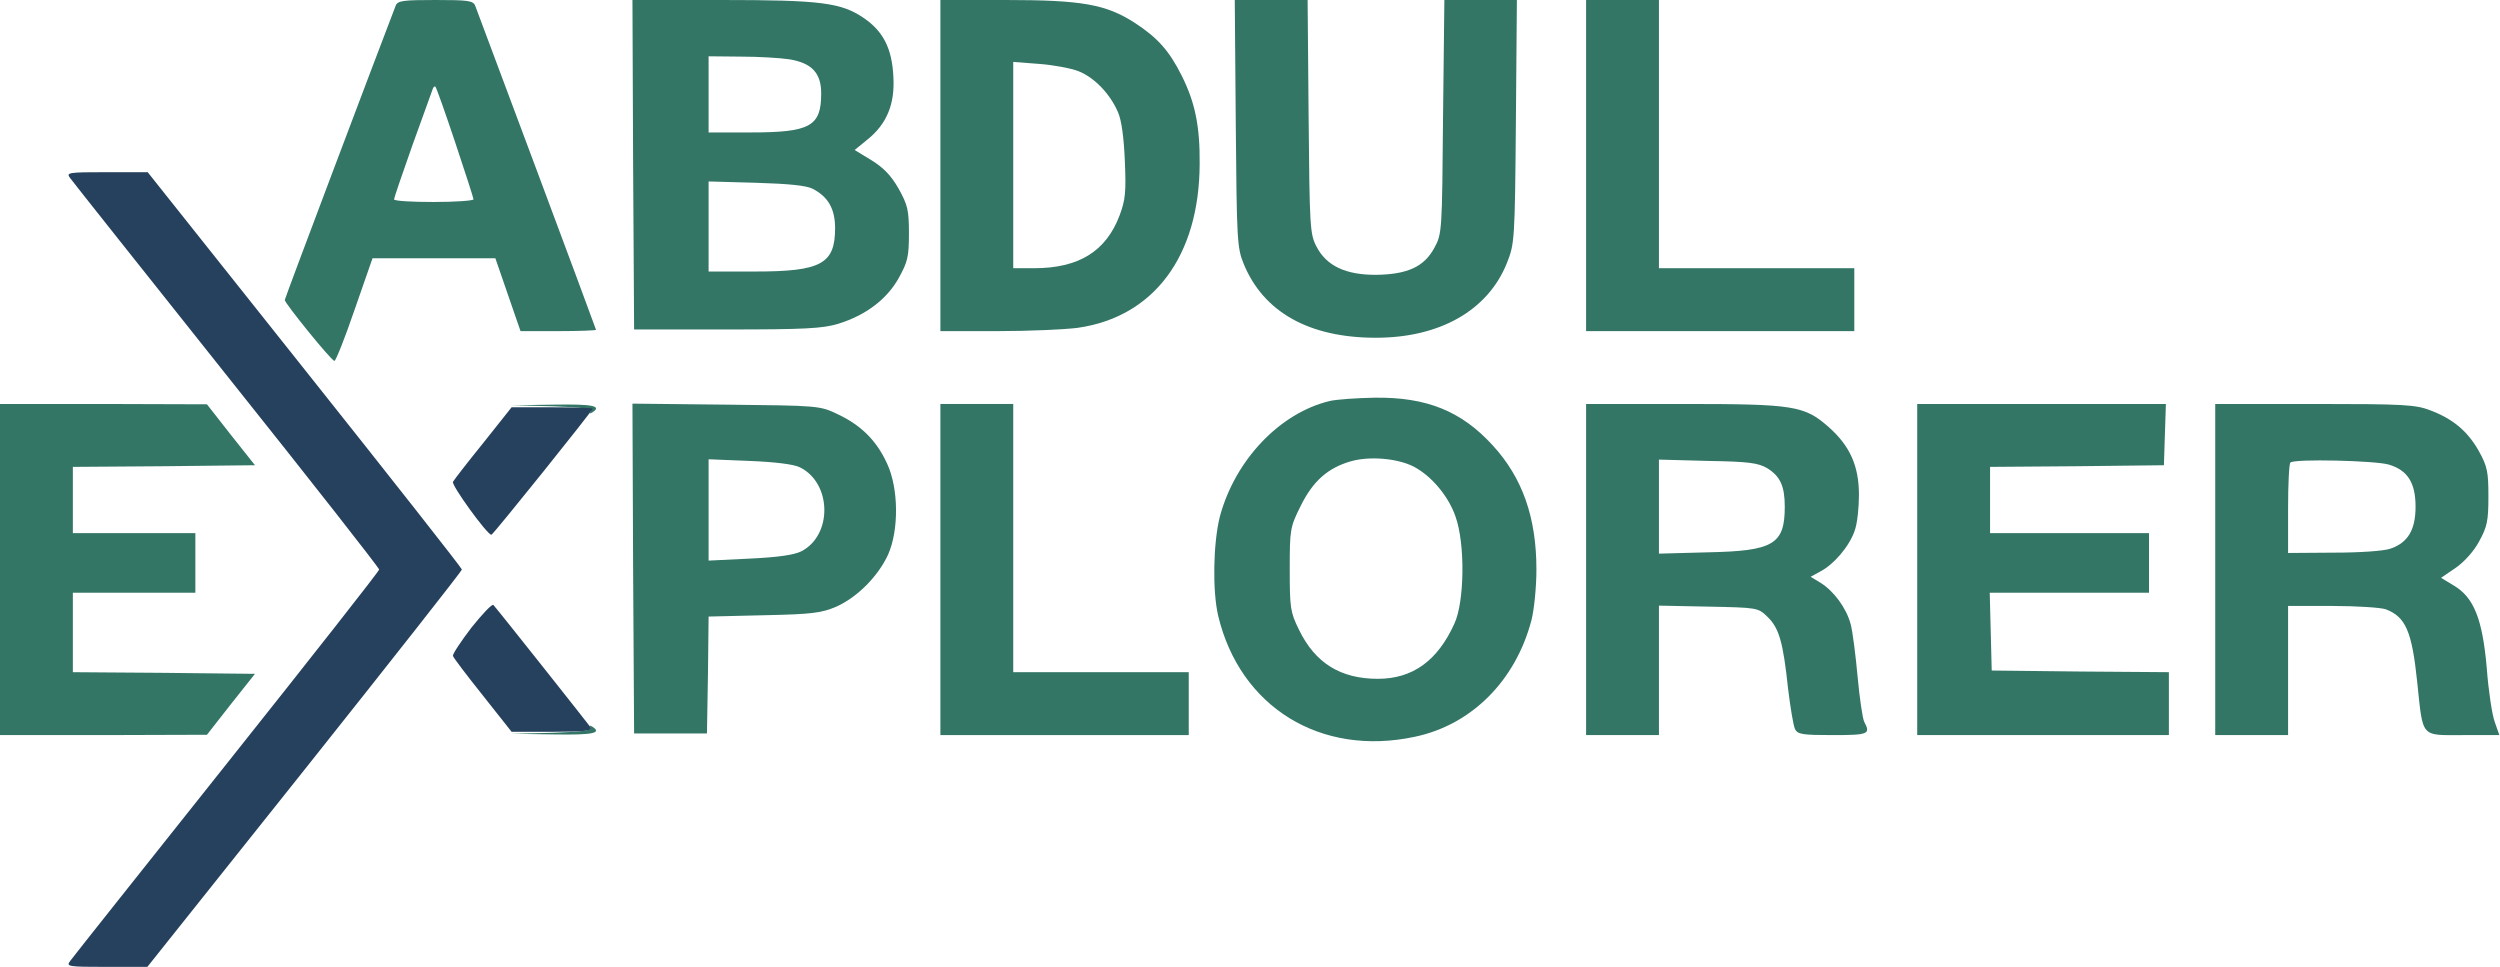
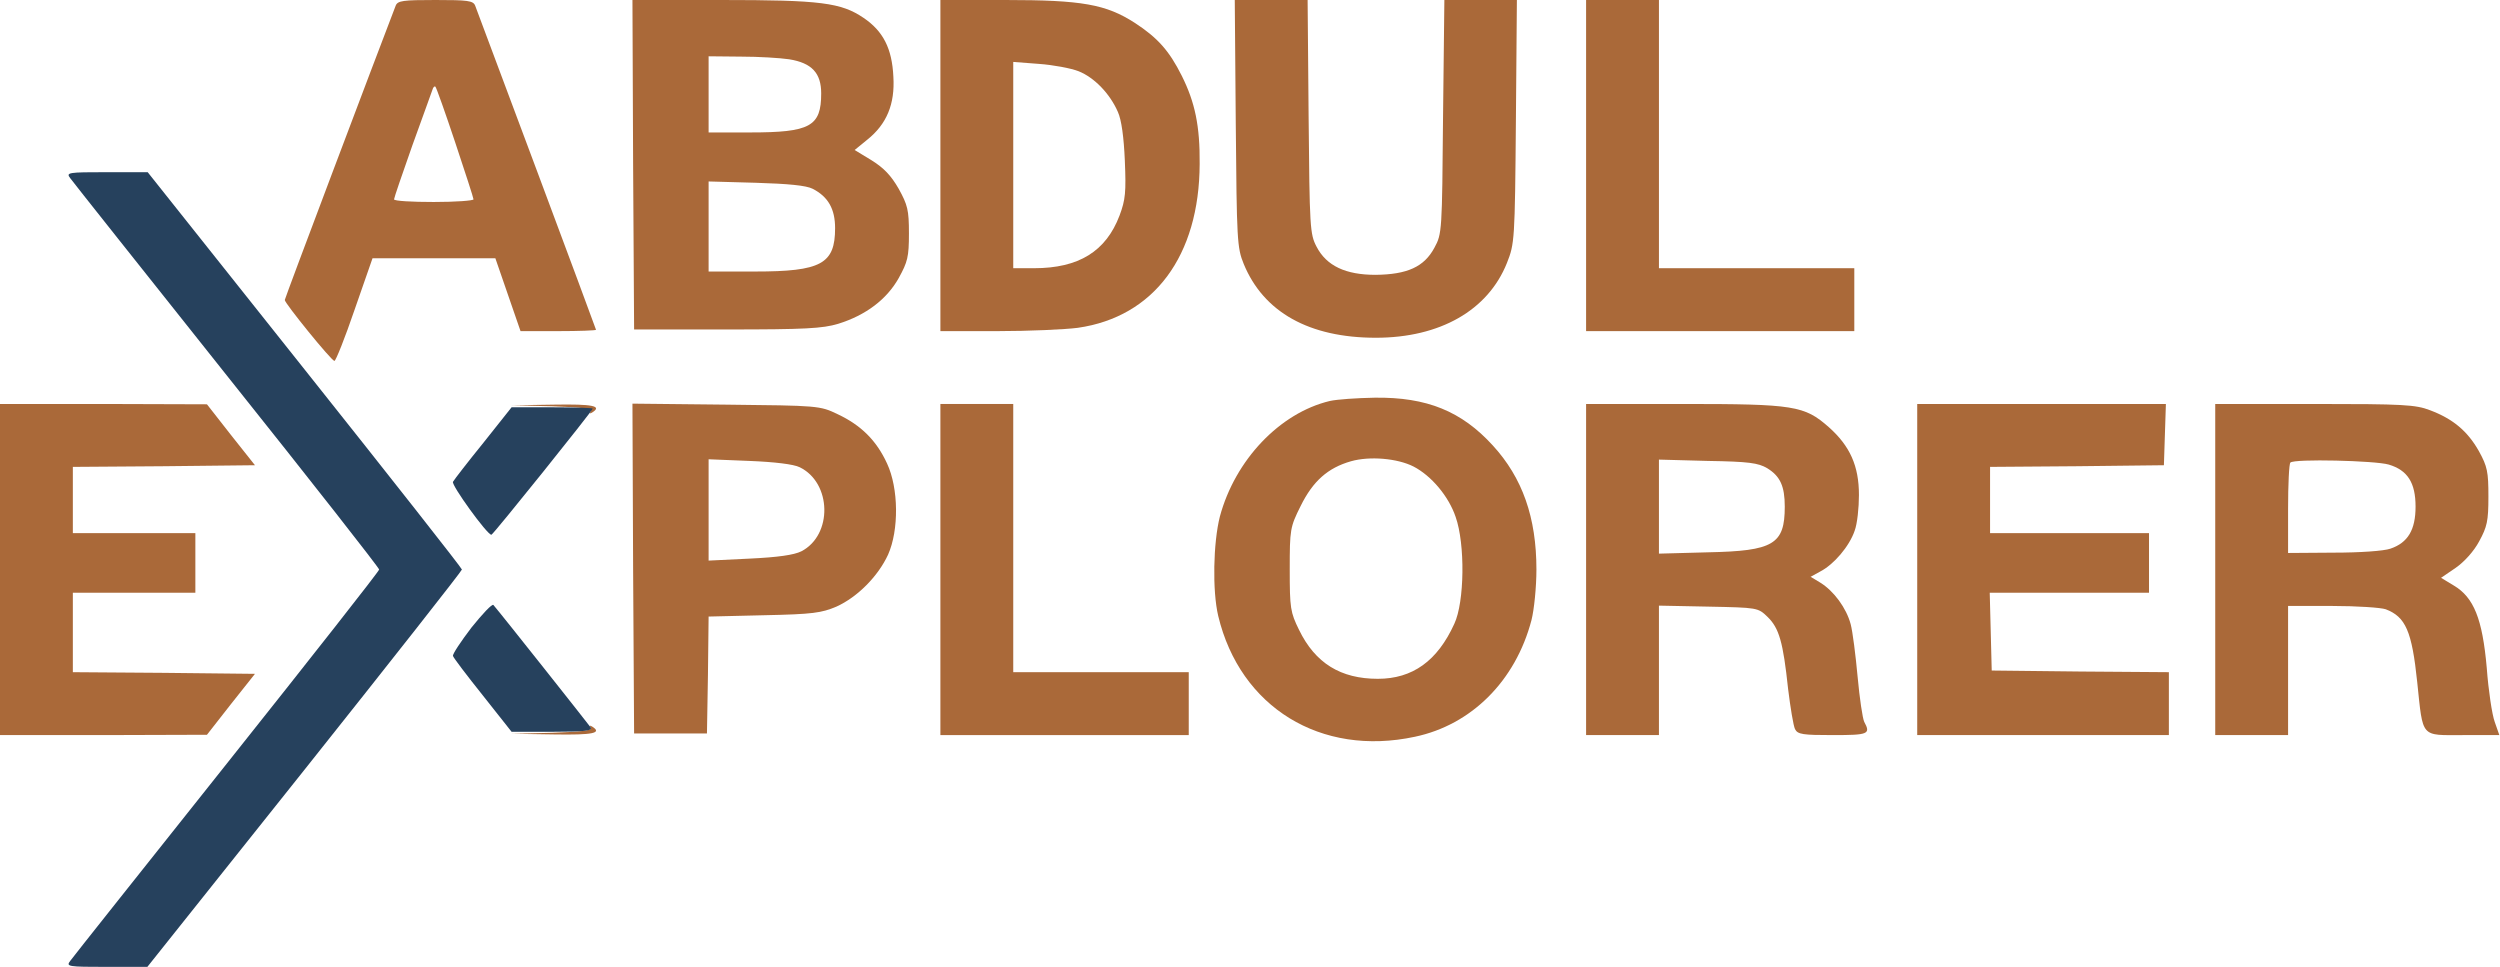
<svg xmlns="http://www.w3.org/2000/svg" viewBox="0 0 755 292" preserveAspectRatio="xMidYMid meet">
-   <g transform="translate(0,292) scale(0.1,-0.1)" fill="#337666">
+   <g transform="translate(0,292) scale(0.1,-0.1)" fill="#aa6939">
    <path d="M1195 2903 c-60 -156 -335 -884 -335 -889 0 -10 141 -184 150 -184 4 0 32 70 61 155 l54 155 185 0 186 0 38 -110 38 -110 114 0 c63 0 114 2 114 4 0 3 -347 932 -365 979 -6 15 -22 17 -120 17 -98 0 -114 -2 -120 -17z m180 -414 c30 -90 55 -167 55 -171 0 -4 -54 -8 -120 -8 -66 0 -120 3 -120 8 0 4 25 77 55 162 31 85 58 161 61 169 2 8 7 12 9 9 3 -3 30 -79 60 -169z" />
    <path d="M1912 2423 l3 -498 280 0 c237 0 289 3 336 17 84 26 147 74 183 138 27 49 31 64 31 135 0 71 -4 86 -31 135 -23 40 -45 63 -82 86 l-51 31 38 31 c59 47 84 108 79 190 -4 86 -31 138 -90 178 -68 46 -129 54 -430 54 l-268 0 2 -497z m471 318 c69 -11 97 -42 97 -103 0 -100 -33 -118 -215 -118 l-125 0 0 115 0 115 98 -1 c53 0 118 -4 145 -8z m71 -391 c47 -24 68 -61 68 -119 0 -108 -42 -131 -242 -131 l-140 0 0 136 0 136 143 -4 c98 -3 151 -8 171 -18z" />
    <path d="M2840 2420 l0 -500 173 0 c94 0 204 5 242 10 230 33 367 217 368 495 1 114 -14 186 -54 266 -38 76 -73 115 -142 160 -87 56 -159 69 -391 69 l-196 0 0 -500z m417 285 c48 -19 95 -68 119 -123 11 -24 18 -77 21 -147 4 -95 2 -118 -16 -166 -41 -108 -123 -159 -258 -159 l-63 0 0 311 0 312 78 -6 c42 -3 96 -13 119 -22z" />
    <path d="M3732 2548 c3 -354 4 -376 24 -425 60 -146 198 -223 399 -223 194 0 339 83 396 226 23 58 24 68 27 427 l3 367 -110 0 -109 0 -4 -352 c-3 -346 -3 -354 -26 -396 -31 -58 -82 -81 -178 -82 -90 0 -148 27 -178 85 -20 38 -21 58 -24 393 l-3 352 -110 0 -110 0 3 -372z" />
    <path d="M4790 2420 l0 -500 405 0 405 0 0 95 0 95 -295 0 -295 0 0 405 0 405 -110 0 -110 0 0 -500z" />
    <path d="M4016 1709 c-151 -36 -286 -178 -332 -349 -20 -79 -23 -224 -5 -300 66 -276 310 -426 594 -365 171 36 304 169 352 352 8 31 15 100 15 153 0 157 -42 277 -132 375 -94 103 -199 146 -356 144 -54 -1 -114 -5 -136 -10z m253 -198 c54 -28 106 -90 127 -152 29 -82 27 -257 -4 -323 -51 -112 -126 -166 -231 -166 -112 0 -189 47 -238 148 -26 53 -28 65 -28 182 0 121 1 128 33 192 37 75 82 115 152 135 56 16 140 9 189 -16z" />
    <path d="M0 1200 l0 -500 313 0 312 1 72 92 73 92 -275 3 -275 2 0 120 0 120 185 0 185 0 0 90 0 90 -185 0 -185 0 0 100 0 100 275 2 275 3 -73 92 -72 92 -312 1 -313 0 0 -500z" />
    <path d="M1668 1693 c88 -3 121 -7 116 -15 -4 -7 -3 -8 4 -4 32 20 3 26 -115 24 l-128 -2 123 -3z" />
    <path d="M1912 1203 l3 -498 110 0 110 0 3 176 2 177 168 4 c147 3 173 7 218 26 64 29 126 92 156 157 33 74 32 200 -3 275 -32 70 -79 116 -149 149 -54 26 -58 26 -338 29 l-282 3 2 -498z m503 306 c97 -47 100 -205 5 -254 -22 -11 -71 -18 -156 -22 l-124 -6 0 153 0 153 123 -5 c76 -3 134 -10 152 -19z" />
    <path d="M2840 1200 l0 -500 375 0 375 0 0 95 0 95 -265 0 -265 0 0 405 0 405 -110 0 -110 0 0 -500z" />
    <path d="M4790 1200 l0 -500 110 0 110 0 0 196 0 195 149 -3 c149 -3 150 -3 179 -31 35 -34 47 -76 62 -217 7 -57 16 -112 21 -122 8 -16 24 -18 114 -18 108 0 115 3 95 40 -5 10 -14 71 -20 136 -6 65 -15 137 -21 159 -13 49 -51 100 -91 125 l-30 18 29 16 c41 21 88 76 104 123 8 21 13 70 13 108 0 88 -27 148 -91 205 -74 65 -104 70 -440 70 l-293 0 0 -500z m547 306 c39 -24 53 -54 53 -116 0 -114 -34 -134 -232 -138 l-148 -4 0 142 0 142 148 -4 c123 -2 152 -6 179 -22z" />
    <path d="M5790 1200 l0 -500 380 0 380 0 0 95 0 95 -267 2 -268 3 -3 118 -3 117 241 0 240 0 0 90 0 90 -240 0 -240 0 0 100 0 100 263 2 262 3 3 93 3 92 -376 0 -375 0 0 -500z" />
    <path d="M6690 1200 l0 -500 110 0 110 0 0 195 0 195 134 0 c74 0 147 -5 161 -10 60 -23 79 -66 95 -220 18 -171 9 -160 139 -160 l109 0 -14 40 c-8 22 -19 95 -24 163 -13 148 -39 213 -100 249 l-38 23 44 30 c26 18 55 50 71 80 24 44 28 61 28 135 0 75 -3 91 -29 138 -34 60 -78 97 -147 123 -44 17 -81 19 -349 19 l-300 0 0 -500z m524 317 c57 -17 81 -55 81 -127 0 -70 -23 -109 -76 -127 -20 -7 -92 -12 -171 -12 l-138 -1 0 133 c0 74 3 137 7 140 11 12 256 6 297 -6z" />
    <path d="M1784 722 c5 -8 -28 -12 -116 -15 l-123 -3 128 -2 c118 -2 147 4 115 24 -7 4 -8 3 -4 -4z" />
  </g>
  <g transform="translate(0,292) scale(0.1,-0.1)" fill="#26415d">
    <path d="M212 2382 c7 -10 220 -278 473 -596 253 -317 460 -581 460 -586 0 -5 -207 -268 -460 -586 -253 -318 -466 -586 -473 -596 -13 -17 -7 -18 110 -18 l123 0 475 596 c261 328 475 600 475 604 0 4 -214 276 -475 604 l-474 596 -124 0 c-117 0 -123 -1 -110 -18z" />
    <path d="M1460 1583 c-47 -58 -88 -111 -92 -118 -6 -9 103 -160 116 -160 5 0 306 375 306 381 0 2 -55 4 -122 4 l-123 0 -85 -107z" />
    <path d="M1424 1025 c-32 -42 -58 -81 -56 -86 1 -5 42 -59 90 -119 l87 -110 123 0 c96 0 122 3 116 13 -7 10 -273 346 -294 370 -4 4 -33 -27 -66 -68z" />
  </g>
</svg>
